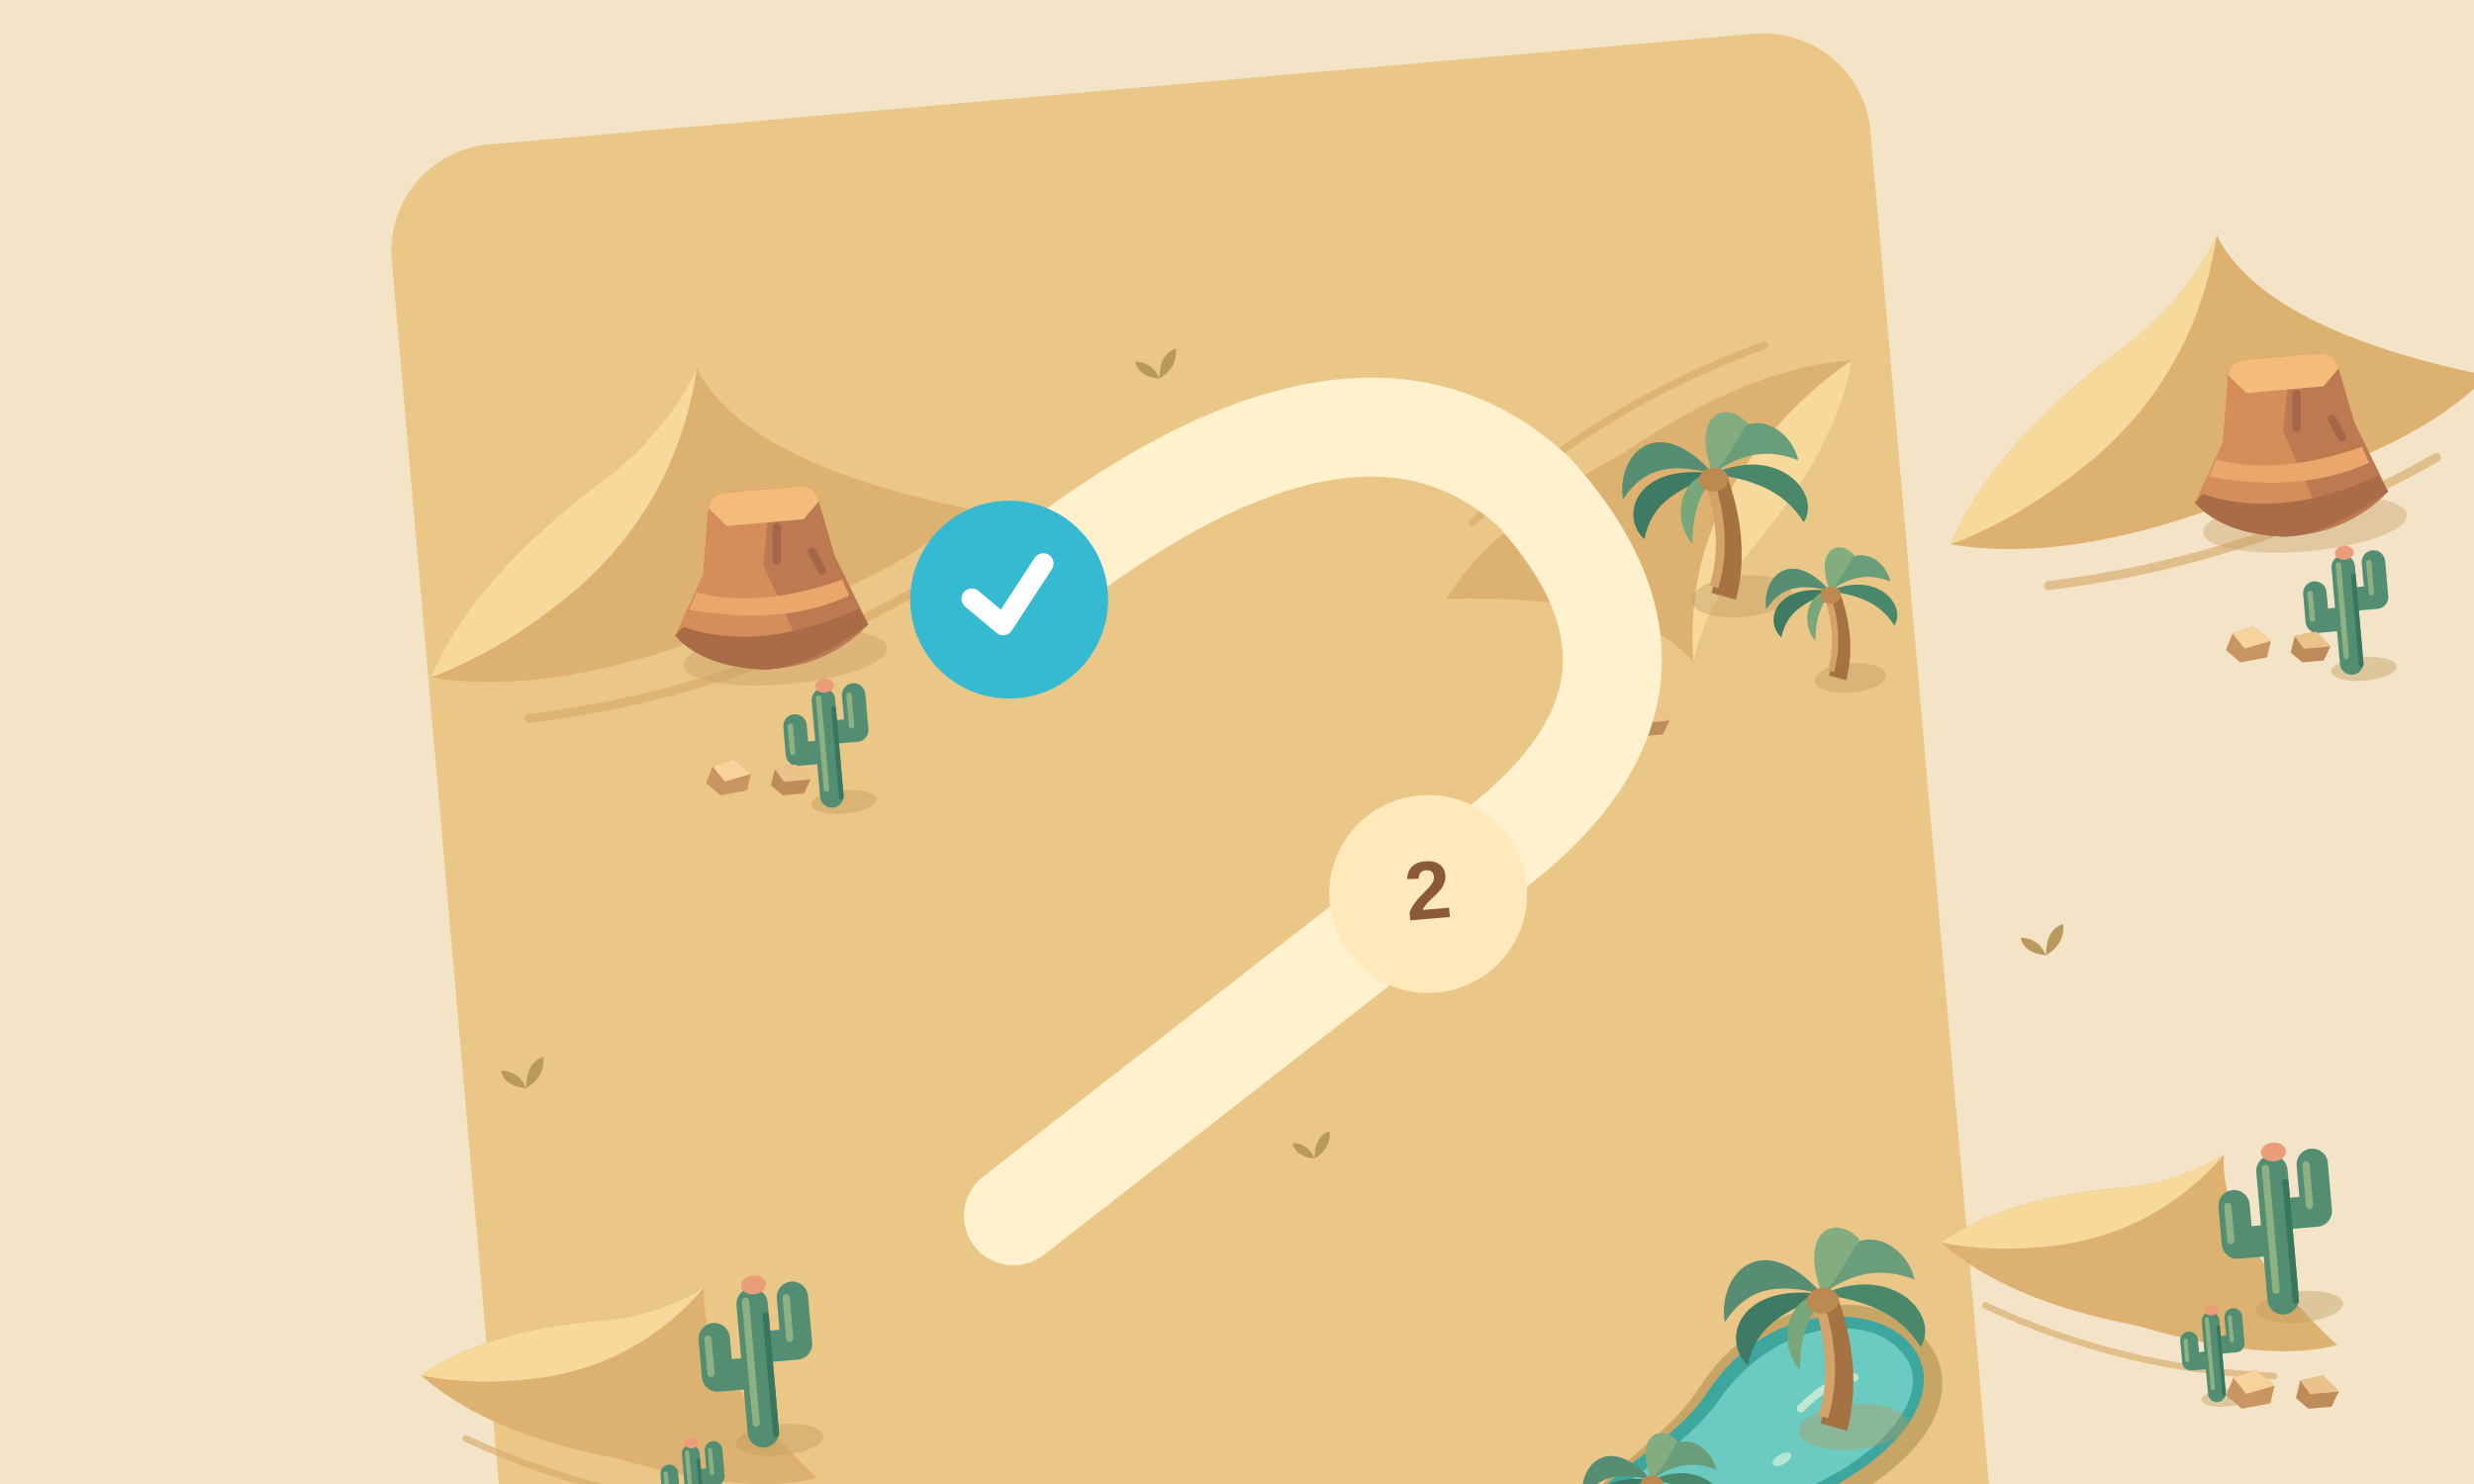
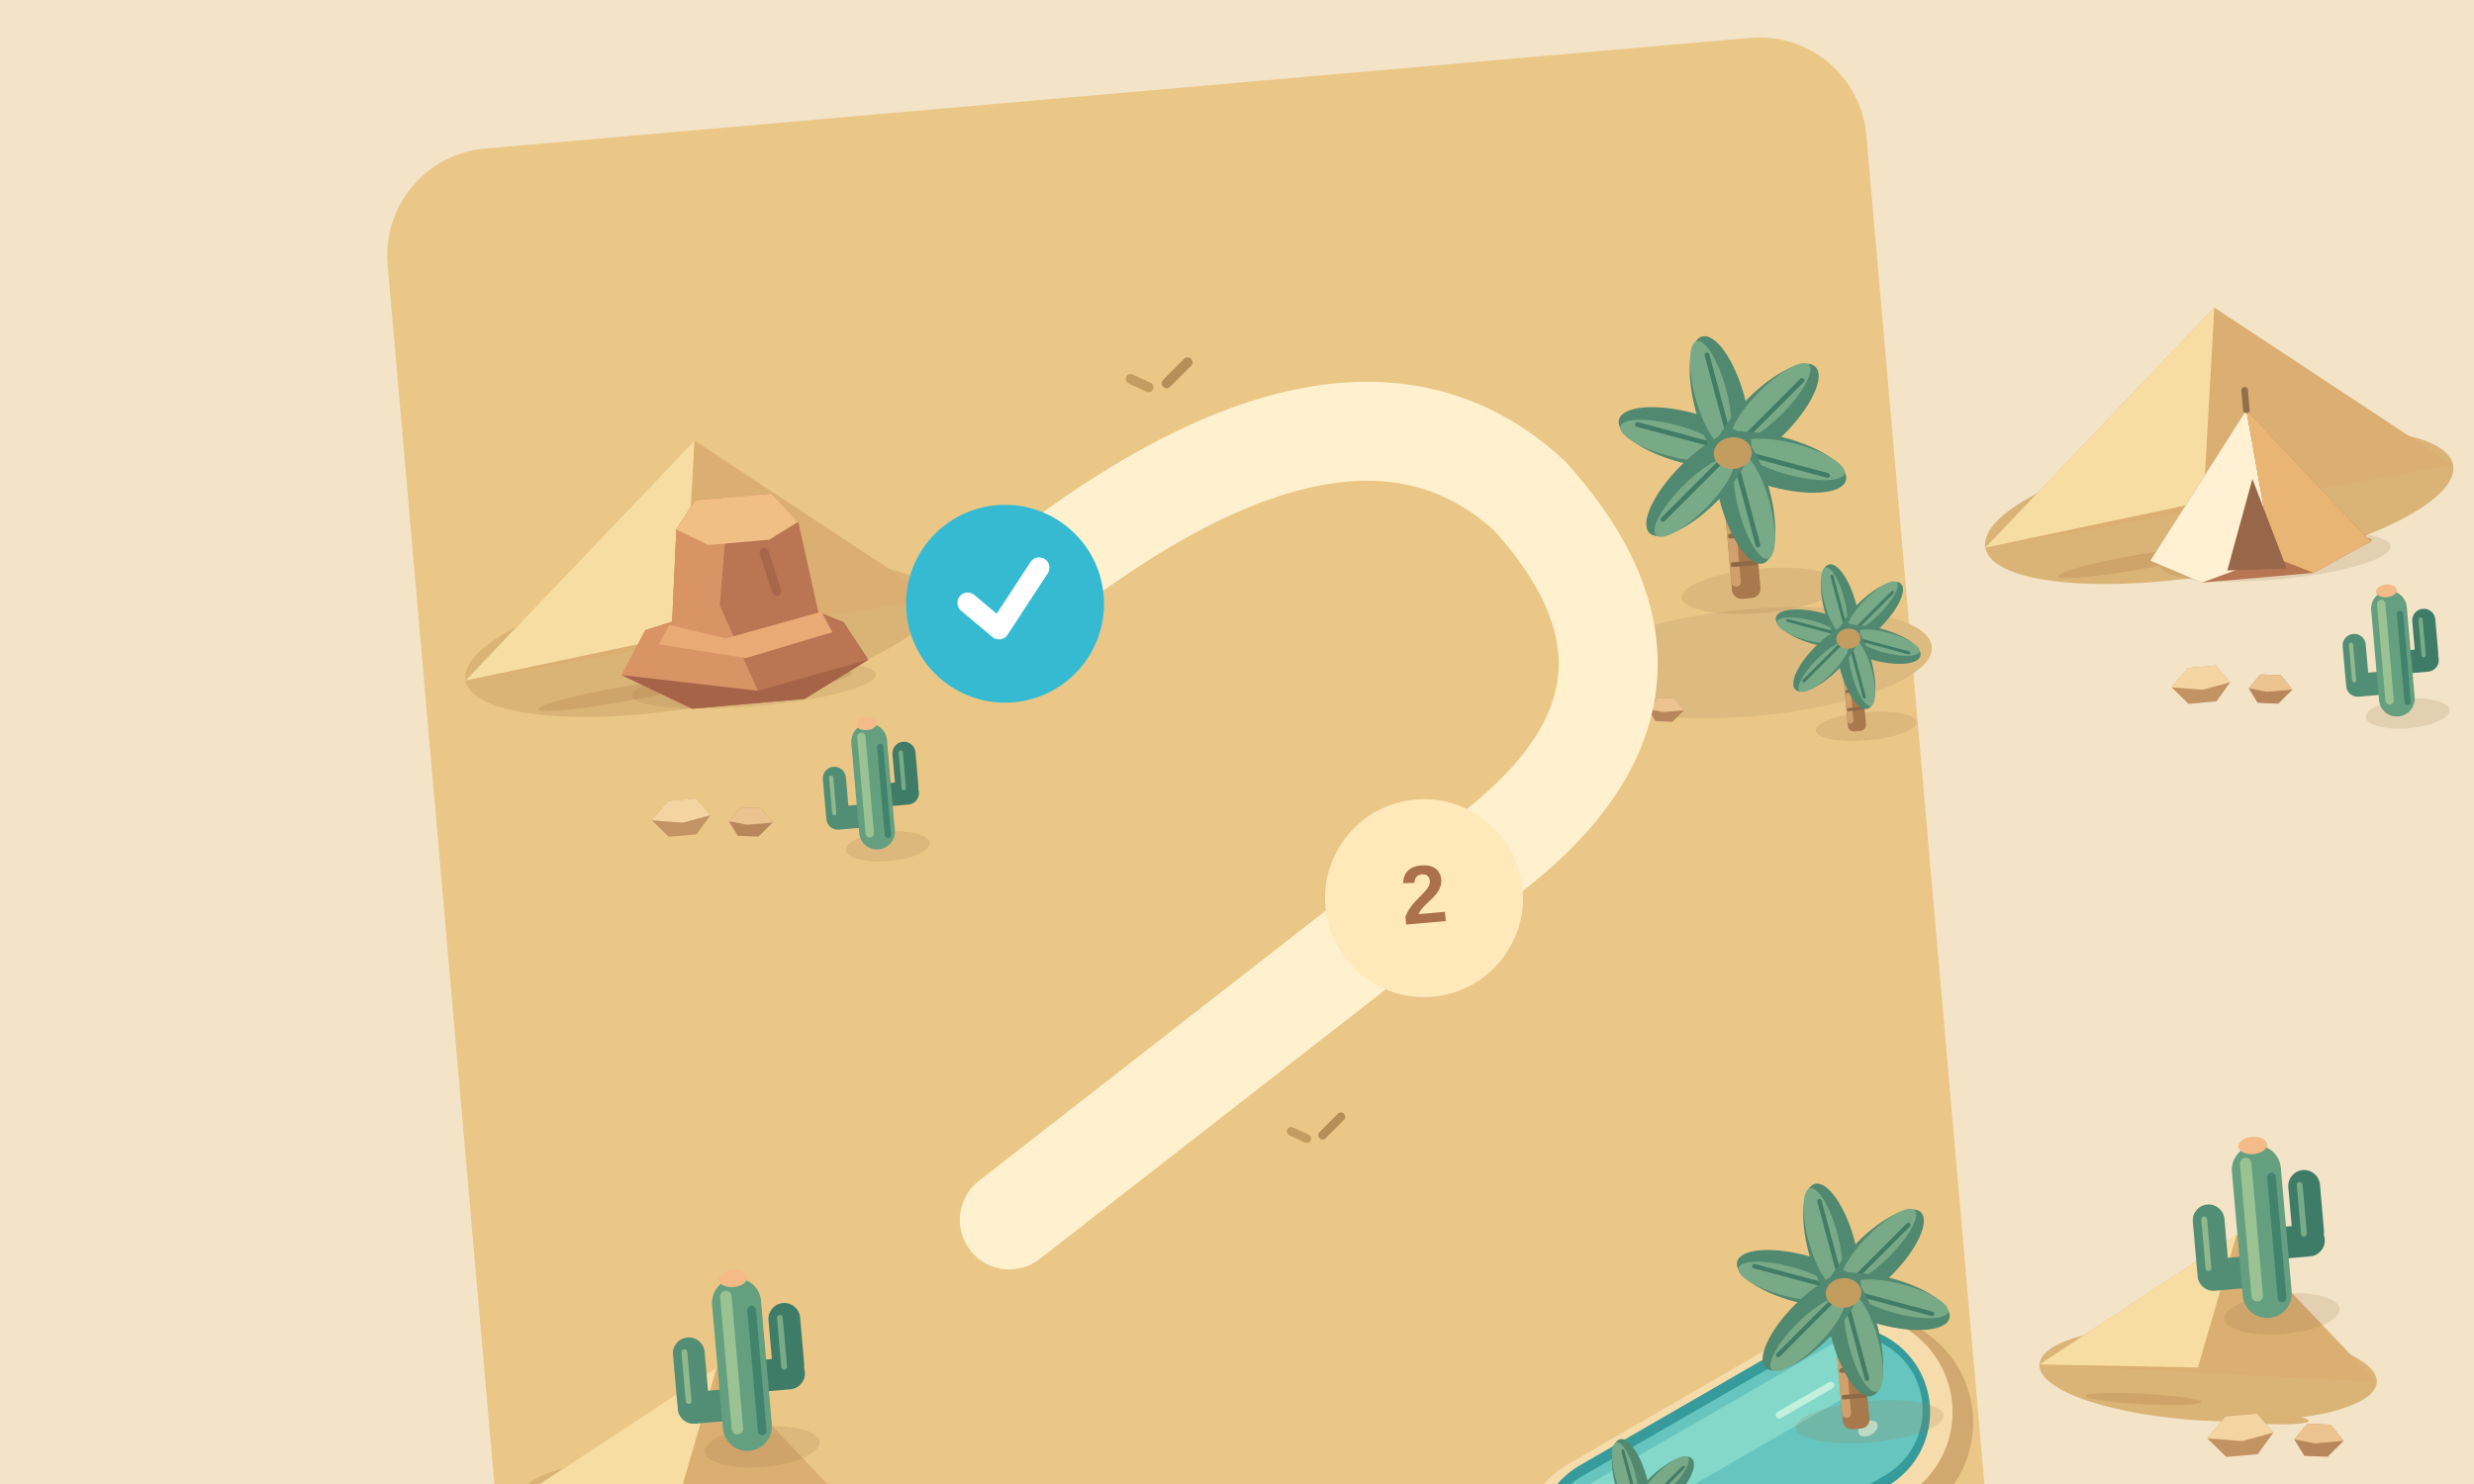
<svg xmlns="http://www.w3.org/2000/svg" width="600" height="360" viewBox="0 0 600 360" fill="none">
  <defs>
    <g id="palm">
-       <ellipse cx="7" cy="19" rx="17" ry="7" fill="#BB955D" opacity=".38" />
-       <path d="M-3 17Q3 0-2-22L5-24Q12 0 5 20Z" fill="#A57241" />
-       <path d="M-2 15Q4 0 0-19" fill="none" stroke="#D3A36A" stroke-width="3" />
-       <path d="M1-23C-16-46-31-32-30-17C-22-27-13-28 1-23Z" fill="#578D72" />
-       <path d="M1-23C-24-29-32-12-24-3C-20-16-11-18 1-23Z" fill="#3E7A64" />
-       <path d="M1-23C9-48 28-39 30-25C20-30 11-29 1-23Z" fill="#6A9D79" />
-       <path d="M1-23C24-31 37-13 30-4C24-16 13-20 1-23Z" fill="#49886A" />
-       <path d="M1-23C-5-43 7-48 14-39C10-34 7-28 1-23Z" fill="#83AD80" />
-       <path d="M1-23C-9-24-15-10-8 0C-7-12-3-17 1-23Z" fill="#77A77B" />
-       <ellipse cx="1" cy="-21" rx="5" ry="4" fill="#BC8A50" />
+       <ellipse cx="5" cy="18" rx="25" ry="7" fill="#997247" opacity=".18" />
+       <rect x="-4" y="-26" width="9" height="46" rx="3" fill="#A8794D" />
+       <rect x="-4" y="-26" width="3" height="42" rx="1.5" fill="#D0A06D" />
+       <line x1="-3" y1="-9" x2="4" y2="-9" stroke="#8D6945" stroke-width="1.5" stroke-linecap="round" />
+       <line x1="-3" y1="0" x2="4" y2="0" stroke="#8D6945" stroke-width="1.5" stroke-linecap="round" />
+       <line x1="-3" y1="9" x2="4" y2="9" stroke="#8D6945" stroke-width="1.5" stroke-linecap="round" />
+       <g transform="translate(0 -27) rotate(-70)">
+         <ellipse cx="0" cy="-15" rx="8" ry="22" fill="#508970" />
+         <ellipse cx="-2" cy="-19" rx="5" ry="17" fill="#79AA87" />
+         <line x1="0" y1="-1" x2="0" y2="-31" stroke="#427C67" stroke-width="1.5" stroke-linecap="round" />
+       </g>
+       <g transform="translate(0 -27) rotate(-10)">
+         <ellipse cx="0" cy="-15" rx="8" ry="22" fill="#508970" />
+         <ellipse cx="-2" cy="-19" rx="5" ry="17" fill="#79AA87" />
+         <line x1="0" y1="-1" x2="0" y2="-31" stroke="#427C67" stroke-width="1.5" stroke-linecap="round" />
+       </g>
+       <g transform="translate(0 -27) rotate(50)">
+         <ellipse cx="0" cy="-15" rx="8" ry="22" fill="#508970" />
+         <ellipse cx="-2" cy="-19" rx="5" ry="17" fill="#79AA87" />
+         <line x1="0" y1="-1" x2="0" y2="-31" stroke="#427C67" stroke-width="1.5" stroke-linecap="round" />
+       </g>
+       <g transform="translate(0 -27) rotate(110)">
+         <ellipse cx="0" cy="-15" rx="8" ry="22" fill="#508970" />
+         <ellipse cx="-2" cy="-19" rx="5" ry="17" fill="#79AA87" />
+         <line x1="0" y1="-1" x2="0" y2="-31" stroke="#427C67" stroke-width="1.5" stroke-linecap="round" />
+       </g>
+       <g transform="translate(0 -27) rotate(170)">
+         <ellipse cx="0" cy="-15" rx="8" ry="22" fill="#508970" />
+         <ellipse cx="-2" cy="-19" rx="5" ry="17" fill="#79AA87" />
+         <line x1="0" y1="-1" x2="0" y2="-31" stroke="#427C67" stroke-width="1.5" stroke-linecap="round" />
+       </g>
+       <g transform="translate(0 -27) rotate(230)">
+         <ellipse cx="0" cy="-15" rx="8" ry="22" fill="#508970" />
+         <ellipse cx="-2" cy="-19" rx="5" ry="17" fill="#79AA87" />
+         <line x1="0" y1="-1" x2="0" y2="-31" stroke="#427C67" stroke-width="1.5" stroke-linecap="round" />
+       </g>
+       <ellipse cx="0" cy="-26" rx="6" ry="5" fill="#C39C60" />
    </g>
    <g id="cactus">
-       <ellipse cx="5" cy="20" rx="14" ry="5" fill="#BF985B" opacity=".4" />
-       <path d="M0 17V-24M0-2H-13V-14M1-10H13V-25" fill="none" stroke="#548E72" stroke-width="10" stroke-linecap="round" stroke-linejoin="round" />
-       <path d="M-2 14V-25M-15-3V-14M11-12V-25" fill="none" stroke="#8DB182" stroke-width="2.3" stroke-linecap="round" />
-       <path d="M4 18V-20" stroke="#397660" stroke-width="2" stroke-linecap="round" />
-       <ellipse cx="1" cy="-30" rx="4" ry="3" fill="#EB9C78" />
+       <ellipse cx="5" cy="18" rx="20" ry="7" fill="#997247" opacity=".18" />
+       <rect x="-23" y="-22" width="11" height="28" rx="5.5" fill="#528E75" />
+       <rect x="-23" y="-3" width="27" height="11" rx="5.5" fill="#528E75" />
+       <rect x="11" y="-31" width="11" height="27" rx="5.5" fill="#3F7C68" />
+       <rect x="-3" y="-12" width="25" height="11" rx="5.5" fill="#3F7C68" />
+       <rect x="-8" y="-41" width="17" height="60" rx="8.5" fill="#649F7F" />
+       <rect x="-5" y="-37" width="4" height="50" rx="2" fill="#9AC292" />
+       <rect x="4" y="-31" width="3" height="45" rx="1.5" fill="#42836D" />
+       <line x1="-19" y1="-17" x2="-19" y2="0" stroke="#91B98C" stroke-width="2" stroke-linecap="round" />
+       <line x1="15" y1="-26" x2="15" y2="-9" stroke="#78AC88" stroke-width="2" stroke-linecap="round" />
+       <ellipse cx="0" cy="-41" rx="5" ry="3" fill="#F4BA87" />
    </g>
    <g id="mesa">
-       <ellipse cx="7" cy="18" rx="37" ry="10" fill="#C39A60" opacity=".38" />
-       <path d="M-32 7L-20-14L-16-38Q-15-43-9-43H17Q23-43 24-37L28-17L38 9Q22 23-1 22Q-23 19-32 7Z" fill="#BD7950" />
-       <path d="M-32 7L-20-14L-16-38Q-15-43-9-43H7L2-16L13 16Q-12 20-32 7Z" fill="#D58E5A" />
-       <path d="M-16-38Q-15-43-9-43H17Q23-43 24-37L18-31H-10Z" fill="#F4BC7B" />
-       <path d="M-23-8Q-1 0 30-8L32-2Q7 7-26-2Z" fill="#EBA66B" />
-       <path d="M-29 4Q-2 16 35 3L38 9Q14 23-1 22Q-23 19-32 7Z" fill="#A96B48" />
-       <path d="M8-29L7-17M20-19L23-12" stroke="#A46646" stroke-width="3" stroke-linecap="round" />
+       <ellipse cx="5" cy="18" rx="40" ry="7" fill="#997247" opacity=".18" />
+       <polygon points="-38,11 -29,-3 -20,-5 -16,-35 -9,-44 16,-44 24,-34 28,-4 36,0 43,13 21,24 -16,24" fill="#BA7552" />
+       <polygon points="-38,11 -29,-3 -20,-5 -16,-35 -9,-44 2,-44 -4,-9 6,20 -16,24" fill="#D99465" />
+       <polygon points="-16,-35 -9,-44 16,-44 24,-34 14,-29 -6,-29" fill="#F1BE86" />
+       <polygon points="-21,-4 -3,2 29,-4 32,3 3,9 -25,2" fill="#E9AA76" />
+       <polygon points="-38,11 6,20 43,13 21,24 -16,24" fill="#A56348" />
+       <line x1="12" y1="-25" x2="15" y2="-12" stroke="#A76649" stroke-width="3" stroke-linecap="round" />
+     </g>
+     <g id="dune">
+       <ellipse cx="0" cy="18" rx="64" ry="18" fill="#DAB477" />
+       <polygon points="-64,18 8,-35 64,18" fill="#DBAF71" />
+       <polygon points="-64,18 8,-35 -4,16" fill="#F8DDA3" />
+       <ellipse cx="-24" cy="29" rx="22" ry="2" fill="#CFA46A" />
+       <ellipse cx="23" cy="34" rx="16" ry="2" fill="#D9B276" />
    </g>
    <g id="stones">
-       <path d="M-14 3L-11-3L-3-5L3 1L1 7L-9 8Z" fill="#C99560" />
-       <path d="M-11-3L-3-5L3 1L-7 3Z" fill="#F7D39B" />
-       <path d="M10 6L12 0L20-1L25 5L22 10H14Z" fill="#BE8C59" />
-       <path d="M12 0L20-1L25 5L15 5Z" fill="#EAC28A" />
+       <polygon points="-16,3 -9,-4 2,-4 7,3 1,10 -10,10" fill="#C29363" />
+       <polygon points="-16,3 -9,-4 2,-4 7,3 -4,5" fill="#F4D5A2" />
+       <polygon points="14,6 19,1 27,2 31,8 25,13 17,12" fill="#B8865B" />
+       <polygon points="14,6 19,1 27,2 31,8 21,8" fill="#ECC38F" />
    </g>
    <g id="grass">
-       <path d="M0 6Q-11 4-12-4Q-3-3 0 6Q1-7 10-9Q10 1 0 6Z" fill="#BA9A5C" />
-     </g>
-     <g id="dune">
-       <path d="M-63 15Q-48-3-15-15Q2-21 13-33Q17-10 61 14Q42 25 1 24Q-39 27-63 15Z" fill="#DDB271" />
-       <path d="M-63 15Q-48-3-15-15Q2-21 13-33Q0-6-27 6Q-46 14-63 15Z" fill="#F6D99B" />
-       <path d="M-45 30Q0 38 45 28" fill="none" stroke="#D5AA6A" stroke-width="2" stroke-linecap="round" opacity=".65" />
+       <rect x="-10" y="1" width="9" height="3" rx="1.5" fill="#C39C62" transform="rotate(30)" />
+       <rect x="0" y="0" width="12" height="3" rx="1.5" fill="#B58F57" transform="rotate(-40)" />
    </g>
    <g id="oasis">
-       <path d="M-56-7C-39-23-13-19 6-29C33-43 62-30 68-13C76 10 52 23 21 20C-4 17-9 35-31 29C-51 24-41 13-60 12C-73 10-70 2-56-7Z" fill="#C7A565" />
-       <path d="M-53-9C-35-23-11-17 8-27C35-40 59-26 64-12C70 6 49 17 21 15C-7 13-11 29-29 24C-46 20-38 8-57 7C-66 6-66 0-53-9Z" fill="#3DA79F" />
-       <path d="M-53-5C-35-19-10-14 9-23C35-35 58-23 61-10C66 5 45 14 21 12C-7 10-12 25-28 21C-42 17-36 5-54 4C-61 3-62 0-53-5Z" fill="#6CCBC0" />
-       <path d="M-26 5Q-14 1-4 3M28-9Q39-12 46-9" fill="none" stroke="#C0E7D1" stroke-width="2.3" stroke-linecap="round" />
-       <ellipse cx="16" cy="1" rx="3" ry="1.5" fill="#B4E5D0" />
+       <rect x="-71" y="-24" width="142" height="62" rx="31" fill="#D0A870" />
+       <rect x="-67" y="-25" width="134" height="56" rx="28" fill="#F6DCAB" />
+       <rect x="-61" y="-23" width="122" height="49" rx="24.5" fill="#379B9B" />
+       <rect x="-59" y="-20" width="118" height="43" rx="21.5" fill="#66C6BF" />
+       <rect x="-52" y="-17" width="104" height="15" rx="7.5" fill="#84D8C9" />
+       <line x1="-35" y1="7" x2="-12" y2="7" stroke="#C3F0DD" stroke-width="2.5" stroke-linecap="round" />
+       <line x1="20" y1="-7" x2="37" y2="-7" stroke="#C3F0DD" stroke-width="2" stroke-linecap="round" />
+       <ellipse cx="40" cy="9" rx="3" ry="2" fill="#C3F0DD" />
    </g>
    <g id="tent">
-       <ellipse cy="20" rx="34" ry="8" fill="#BD965C" opacity=".4" />
-       <path d="M-30 16L0-22L31 15L14 24H-18Z" fill="#C37C51" />
-       <path d="M-30 16L0-22L4 19L-18 24Z" fill="#FFF0CC" />
-       <path d="M4 19L0-22L31 15L14 24Z" fill="#E9B779" />
-       <path d="M-9 22L-1-4L7 22Z" fill="#976449" />
-       <path d="M0-22V-29" stroke="#916544" stroke-width="2" />
+       <ellipse cx="5" cy="18" rx="35" ry="7" fill="#997247" opacity=".18" />
+       <polygon points="-33,16 0,-27 34,16 16,24 -18,24" fill="#B87552" />
+       <polygon points="-33,16 0,-27 4,18 -18,24" fill="#FFF1D1" />
+       <polygon points="0,-27 34,16 16,24 4,18" fill="#E9B574" />
+       <polygon points="-10,21 0,-6 8,22" fill="#986749" />
+       <line x1="0" y1="-27" x2="0" y2="-33" stroke="#92704C" stroke-width="2" stroke-linecap="round" />
    </g>
  </defs>
-   <rect width="600" height="360" fill="#F3E4C8" />
-   <g transform="translate(106 21) rotate(-5 180 160)">
-     <rect width="360" height="640" rx="26" fill="#EBC787" />
+   <rect x="0" y="0" width="600" height="360" rx="0" fill="#F3E4C8" />
+   <g transform="translate(105 22) rotate(-5 180 160)">
+     <rect x="0" y="0" width="360" height="640" rx="26" fill="#EBC787" />
    <g transform="translate(0 52)">
      <g transform="translate(0 0)">
-         <use href="#dune" transform="translate(65 45) rotate(-12) scale(1.1)" />
-         <use href="#mesa" transform="translate(82 66) rotate(0) scale(0.67)" />
-         <use href="#cactus" transform="translate(95 103) rotate(0) scale(0.57)" />
-         <use href="#stones" transform="translate(74 105) rotate(0) scale(0.65)" />
-         <use href="#dune" transform="translate(304 66) rotate(155) scale(0.92)" />
-         <use href="#palm" transform="translate(314 70) rotate(0) scale(0.72)" />
-         <use href="#palm" transform="translate(340 96) rotate(0) scale(0.51)" />
-         <use href="#stones" transform="translate(283 109) rotate(0) scale(0.64)" />
-         <use href="#dune" transform="translate(35 250) rotate(20) scale(0.8)" />
-         <use href="#cactus" transform="translate(65 252) rotate(0) scale(0.76)" />
-         <use href="#cactus" transform="translate(47 279) rotate(0) scale(0.43)" />
-         <use href="#stones" transform="translate(59 285) rotate(0) scale(0.7)" />
-         <use href="#oasis" transform="translate(298 298) rotate(-25) scale(0.84)" />
-         <use href="#palm" transform="translate(323 272) rotate(0) scale(0.78)" />
-         <use href="#palm" transform="translate(278 308) rotate(0) scale(0.55)" />
-         <use href="#stones" transform="translate(267 323) rotate(0) scale(0.65)" />
-         <use href="#grass" transform="translate(183 16) rotate(0) scale(0.46)" />
-         <use href="#grass" transform="translate(204 208) rotate(0) scale(0.42)" />
-         <use href="#stones" transform="translate(196 312) rotate(0) scale(0.53)" />
-         <use href="#grass" transform="translate(15 174) rotate(0) scale(0.48)" />
+         <use href="#dune" transform="translate(66 55) rotate(-5) scale(0.9)" />
+         <use href="#mesa" transform="translate(76 70) rotate(0) scale(0.74)" />
+         <use href="#cactus" transform="translate(106 116) rotate(0) scale(0.51)" />
+         <use href="#stones" transform="translate(62 112) rotate(0) scale(0.62)" />
+         <ellipse cx="321" cy="99" rx="44" ry="13" fill="#DDBA80" />
+         <use href="#palm" transform="translate(321 68) rotate(0) scale(0.77)" />
+         <use href="#palm" transform="translate(345 108) rotate(0) scale(0.49)" />
+         <use href="#stones" transform="translate(288 105) rotate(0) scale(0.51)" />
+         <use href="#dune" transform="translate(48 269) rotate(8) scale(0.64)" />
+         <use href="#cactus" transform="translate(62 255) rotate(0) scale(0.7)" />
+         <use href="#stones" transform="translate(56 294) rotate(0) scale(0.7)" />
+         <use href="#oasis" transform="translate(299 294) rotate(-25) scale(0.85)" />
+         <use href="#palm" transform="translate(330 272) rotate(0) scale(0.72)" />
+         <use href="#palm" transform="translate(276 315) rotate(0) scale(0.49)" />
+         <use href="#stones" transform="translate(328 321) rotate(0) scale(0.56)" />
+         <use href="#grass" transform="translate(184 19) rotate(0) scale(0.8)" />
+         <use href="#grass" transform="translate(206 204) rotate(0) scale(0.7)" />
+         <use href="#stones" transform="translate(201 323) rotate(0) scale(0.58)" />
      </g>
      <g transform="translate(370 0)">
-         <use href="#dune" transform="translate(65 45) rotate(-12) scale(1.1)" />
-         <use href="#mesa" transform="translate(82 66) rotate(0) scale(0.67)" />
-         <use href="#cactus" transform="translate(95 103) rotate(0) scale(0.57)" />
-         <use href="#stones" transform="translate(74 105) rotate(0) scale(0.65)" />
-         <use href="#dune" transform="translate(304 66) rotate(155) scale(0.92)" />
-         <use href="#tent" transform="translate(314 70) rotate(0) scale(0.63)" />
-         <use href="#palm" transform="translate(340 96) rotate(0) scale(0.51)" />
-         <use href="#stones" transform="translate(283 109) rotate(0) scale(0.64)" />
-         <use href="#dune" transform="translate(35 250) rotate(20) scale(0.8)" />
-         <use href="#cactus" transform="translate(65 252) rotate(0) scale(0.76)" />
-         <use href="#cactus" transform="translate(47 279) rotate(0) scale(0.43)" />
-         <use href="#stones" transform="translate(59 285) rotate(0) scale(0.7)" />
-         <use href="#oasis" transform="translate(298 298) rotate(-25) scale(0.84)" />
-         <use href="#palm" transform="translate(323 272) rotate(0) scale(0.78)" />
-         <use href="#palm" transform="translate(278 308) rotate(0) scale(0.55)" />
-         <use href="#stones" transform="translate(267 323) rotate(0) scale(0.65)" />
-         <use href="#grass" transform="translate(183 16) rotate(0) scale(0.46)" />
-         <use href="#grass" transform="translate(204 208) rotate(0) scale(0.42)" />
-         <use href="#stones" transform="translate(196 312) rotate(0) scale(0.53)" />
-         <use href="#grass" transform="translate(15 174) rotate(0) scale(0.48)" />
+         <use href="#dune" transform="translate(66 55) rotate(-5) scale(0.9)" />
+         <use href="#tent" transform="translate(76 70) rotate(0) scale(0.8)" />
+         <use href="#cactus" transform="translate(106 116) rotate(0) scale(0.51)" />
+         <use href="#stones" transform="translate(62 112) rotate(0) scale(0.62)" />
+         <ellipse cx="321" cy="99" rx="44" ry="13" fill="#DDBA80" />
+         <use href="#palm" transform="translate(321 68) rotate(0) scale(0.77)" />
+         <use href="#palm" transform="translate(345 108) rotate(0) scale(0.49)" />
+         <use href="#stones" transform="translate(288 105) rotate(0) scale(0.51)" />
+         <use href="#dune" transform="translate(48 269) rotate(8) scale(0.64)" />
+         <use href="#cactus" transform="translate(62 255) rotate(0) scale(0.7)" />
+         <use href="#stones" transform="translate(56 294) rotate(0) scale(0.7)" />
+         <use href="#oasis" transform="translate(299 294) rotate(-25) scale(0.85)" />
+         <use href="#palm" transform="translate(330 272) rotate(0) scale(0.72)" />
+         <use href="#tent" transform="translate(276 315) rotate(0) scale(0.48)" />
+         <use href="#stones" transform="translate(328 321) rotate(0) scale(0.56)" />
+         <use href="#grass" transform="translate(184 19) rotate(0) scale(0.8)" />
+         <use href="#grass" transform="translate(206 204) rotate(0) scale(0.7)" />
+         <use href="#stones" transform="translate(201 323) rotate(0) scale(0.58)" />
      </g>
      <g transform="translate(740 0)">
-         <use href="#dune" transform="translate(65 45) rotate(-12) scale(1.1)" />
-         <use href="#mesa" transform="translate(82 66) rotate(0) scale(0.67)" />
-         <use href="#cactus" transform="translate(95 103) rotate(0) scale(0.57)" />
-         <use href="#stones" transform="translate(74 105) rotate(0) scale(0.65)" />
-         <use href="#dune" transform="translate(304 66) rotate(155) scale(0.92)" />
-         <use href="#palm" transform="translate(314 70) rotate(0) scale(0.72)" />
-         <use href="#palm" transform="translate(340 96) rotate(0) scale(0.51)" />
-         <use href="#stones" transform="translate(283 109) rotate(0) scale(0.64)" />
-         <use href="#dune" transform="translate(35 250) rotate(20) scale(0.8)" />
-         <use href="#cactus" transform="translate(65 252) rotate(0) scale(0.76)" />
-         <use href="#cactus" transform="translate(47 279) rotate(0) scale(0.43)" />
-         <use href="#stones" transform="translate(59 285) rotate(0) scale(0.7)" />
-         <use href="#oasis" transform="translate(298 298) rotate(-25) scale(0.84)" />
-         <use href="#palm" transform="translate(323 272) rotate(0) scale(0.78)" />
-         <use href="#palm" transform="translate(278 308) rotate(0) scale(0.55)" />
-         <use href="#stones" transform="translate(267 323) rotate(0) scale(0.65)" />
-         <use href="#grass" transform="translate(183 16) rotate(0) scale(0.46)" />
-         <use href="#grass" transform="translate(204 208) rotate(0) scale(0.42)" />
-         <use href="#stones" transform="translate(196 312) rotate(0) scale(0.53)" />
-         <use href="#grass" transform="translate(15 174) rotate(0) scale(0.48)" />
+         <use href="#dune" transform="translate(66 55) rotate(-5) scale(0.9)" />
+         <use href="#mesa" transform="translate(76 70) rotate(0) scale(0.74)" />
+         <use href="#cactus" transform="translate(106 116) rotate(0) scale(0.51)" />
+         <use href="#stones" transform="translate(62 112) rotate(0) scale(0.62)" />
+         <ellipse cx="321" cy="99" rx="44" ry="13" fill="#DDBA80" />
+         <use href="#cactus" transform="translate(321 68) rotate(0) scale(0.86)" />
+         <use href="#palm" transform="translate(345 108) rotate(0) scale(0.49)" />
+         <use href="#stones" transform="translate(288 105) rotate(0) scale(0.51)" />
+         <use href="#dune" transform="translate(48 269) rotate(8) scale(0.64)" />
+         <use href="#cactus" transform="translate(62 255) rotate(0) scale(0.7)" />
+         <use href="#stones" transform="translate(56 294) rotate(0) scale(0.7)" />
+         <use href="#oasis" transform="translate(299 294) rotate(-25) scale(0.85)" />
+         <use href="#palm" transform="translate(330 272) rotate(0) scale(0.72)" />
+         <use href="#palm" transform="translate(276 315) rotate(0) scale(0.49)" />
+         <use href="#stones" transform="translate(328 321) rotate(0) scale(0.56)" />
+         <use href="#grass" transform="translate(184 19) rotate(0) scale(0.8)" />
+         <use href="#grass" transform="translate(206 204) rotate(0) scale(0.7)" />
+         <use href="#stones" transform="translate(201 323) rotate(0) scale(0.58)" />
      </g>
-       <use href="#dune" transform="translate(1156 140) rotate(0) scale(0.7)" />
-       <use href="#mesa" transform="translate(1173 168) rotate(0) scale(0.8)" />
-       <use href="#cactus" transform="translate(1145 198) rotate(0) scale(0.7)" />
-       <use href="#stones" transform="translate(1205 206) rotate(0) scale(0.6)" />
+       <use href="#dune" transform="translate(1164 167) rotate(0) scale(0.8)" />
+       <use href="#mesa" transform="translate(1173 156) rotate(0) scale(0.82)" />
+       <use href="#cactus" transform="translate(1145 197) rotate(0) scale(0.65)" />
    </g>
    <path d="M142 121Q230 61 271 106Q315 164 235 202L130 270" stroke="#FFF1CE" stroke-width="24" stroke-linecap="round" />
-     <circle cx="142" cy="121" r="24" fill="#35BAD2" />
-     <path d="M133 120L140 127L151 113" stroke="white" stroke-width="5" stroke-linecap="round" stroke-linejoin="round" />
-     <circle cx="237" cy="201" r="24" fill="#FFE9BB" />
-     <text x="237" y="207" text-anchor="middle" font-family="Arial,sans-serif" font-size="20" font-weight="700" fill="#8C5938">2</text>
+     <ellipse cx="142" cy="121" rx="24" ry="24" fill="#35BAD2" />
+     <polyline points="133,120 140,127 151,113" stroke="white" stroke-width="5" stroke-linecap="round" stroke-linejoin="round" />
+     <ellipse cx="237" cy="201" rx="24" ry="24" fill="#FFE9BB" />
+     <text x="237" y="207" text-anchor="middle" font-family="Arial,sans-serif" font-size="20" font-weight="700" fill="#AB714C">2</text>
  </g>
</svg>
